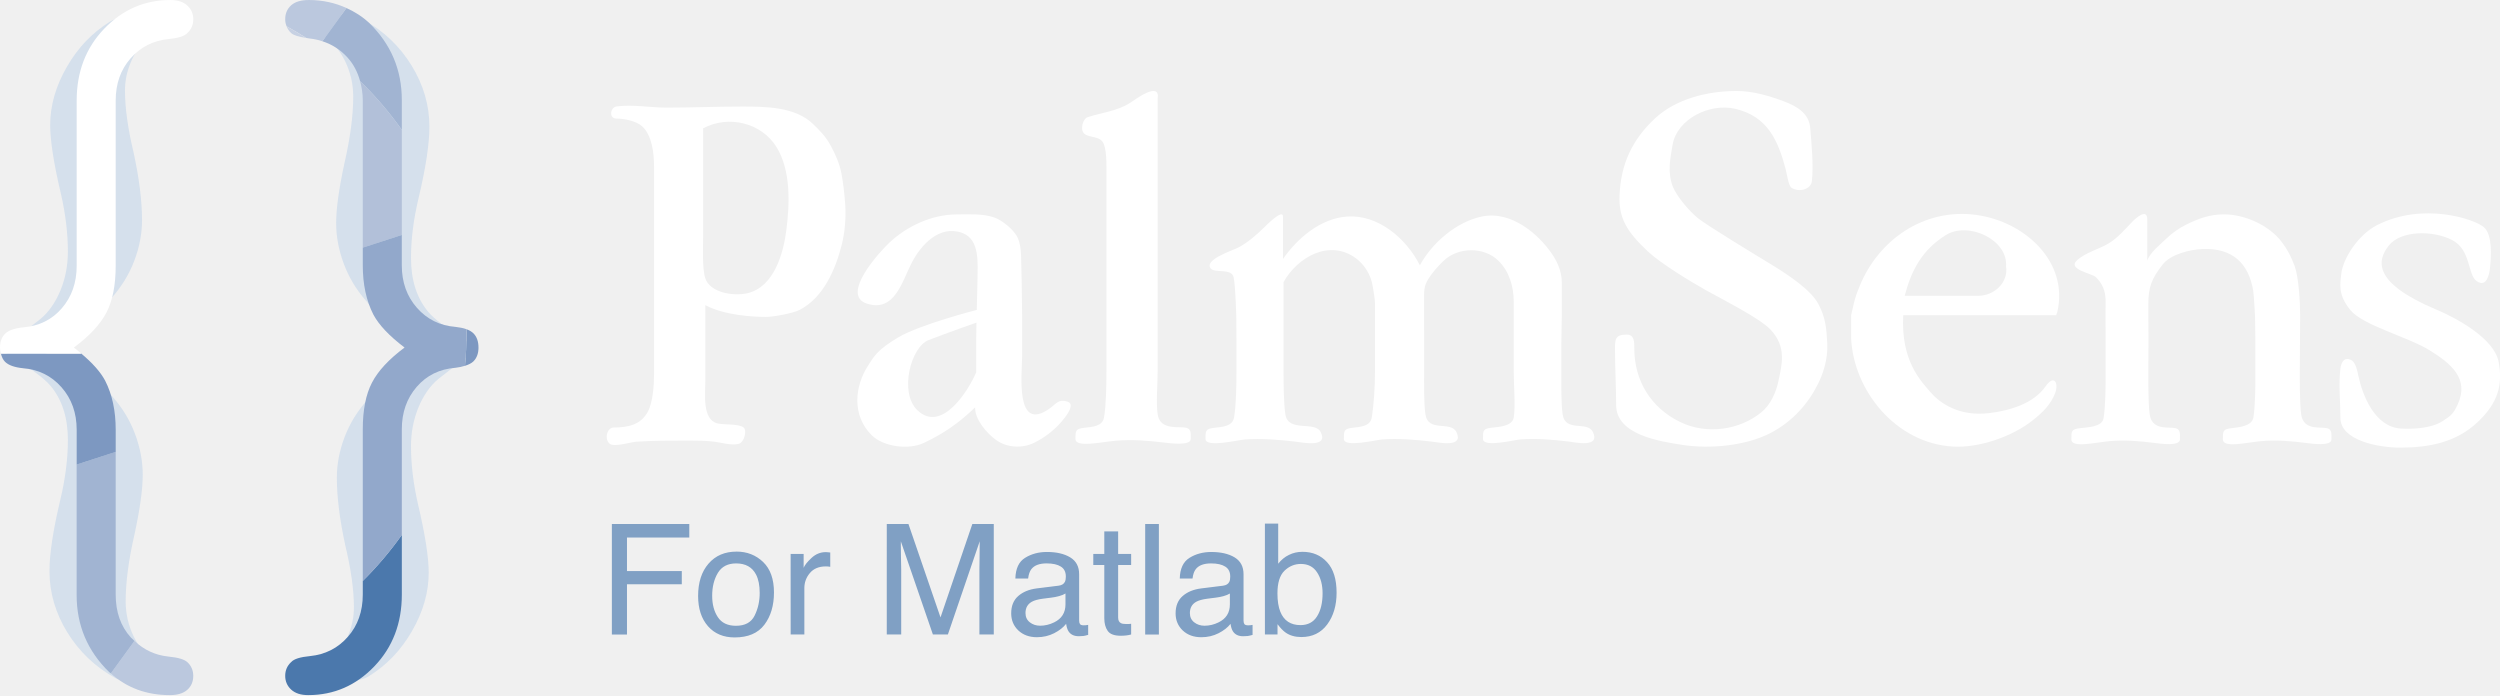
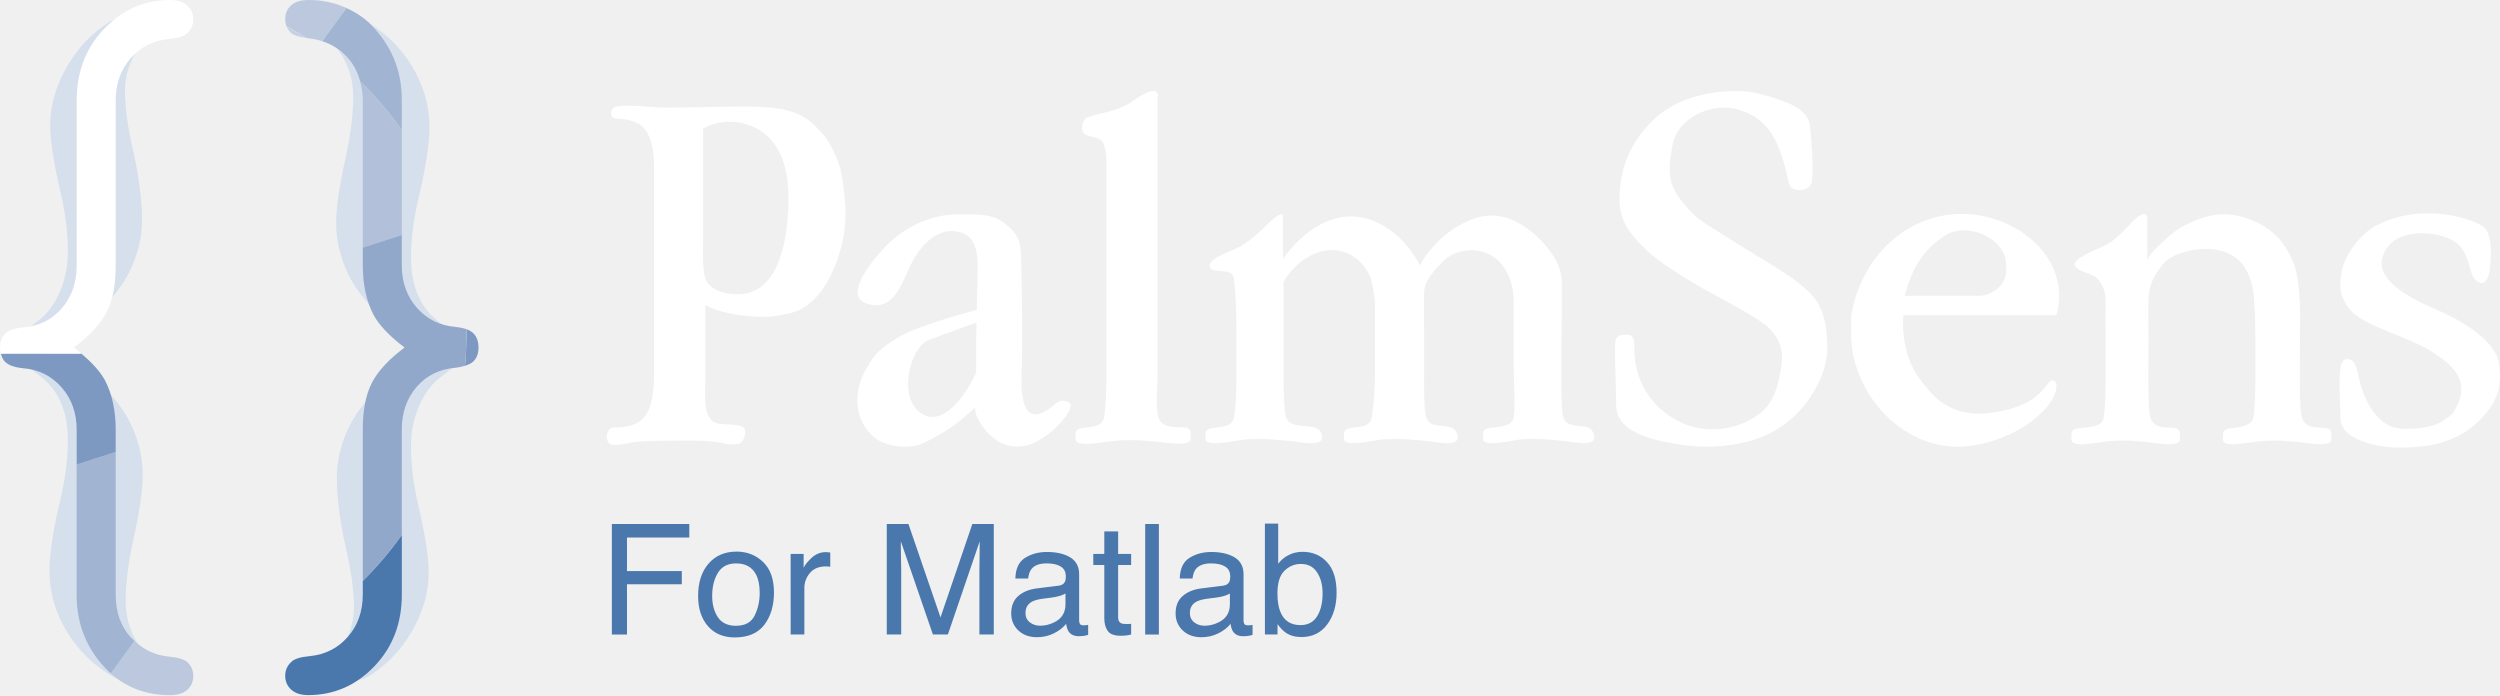
<svg xmlns="http://www.w3.org/2000/svg" width="132.73" height="36.905" version="1.1" viewBox="0 0 132.73 36.905">
  <g transform="translate(-25.93,-20.731)">
    <g fill="#d5e0ec">
      <path d="m36.168 21.653c-0.9 0.178-1.656 0.499-2.273 0.964-0.406 0.342-0.73 0.776-0.969 1.302-0.241 0.526-0.361 1.063-0.361 1.611 0 0.928 0.154 2.035 0.463 3.32 0.295 1.367 0.443 2.556 0.443 3.568 0 0.723-0.139 1.449-0.417 2.172-0.276 0.726-0.691 1.396-1.247 2.011-0.528 0.641-1.108 1.14-1.736 1.495-0.628 0.357-1.51 0.685-2.642 0.986v0.082c1.145 0.369 2.053 0.752 2.725 1.148s1.26 0.894 1.764 1.497c0.519 0.588 0.913 1.244 1.184 1.967 0.269 0.726 0.406 1.442 0.406 2.153 0 0.779-0.148 1.844-0.443 3.199-0.309 1.353-0.463 2.529-0.463 3.525 0 0.67 0.146 1.299 0.435 1.888 0.289 0.586 0.663 1.032 1.117 1.331 0.432 0.357 1.104 0.622 2.014 0.8 0 0-3.064 0.646-4.128 0.051-1.067-0.593-1.912-1.403-2.542-2.428-0.628-1.027-0.941-2.105-0.941-3.24 0-0.916 0.191-2.172 0.571-3.773 0.272-1.133 0.406-2.199 0.406-3.197 0-1.177-0.306-2.134-0.923-2.871-0.615-0.738-2.659-1.92-2.659-1.92s1.595-1.203 2.125-1.627c0.443-0.369 0.797-0.875 1.062-1.516 0.263-0.644 0.395-1.326 0.395-2.052 0-0.969-0.122-1.994-0.369-3.074-0.38-1.613-0.571-2.83-0.571-3.65 0-1.039 0.295-2.071 0.886-3.096s1.334-1.8 2.29-2.399 4.398-0.227 4.398-0.227z" />
      <path d="m41.117 56.86c0.9-0.178 1.656-0.499 2.273-0.964 0.406-0.342 0.73-0.776 0.969-1.302 0.241-0.526 0.361-1.063 0.361-1.611 0-0.928-0.154-2.035-0.463-3.32-0.295-1.367-0.443-2.556-0.443-3.568 0-0.723 0.139-1.449 0.417-2.172 0.276-0.726 0.691-1.396 1.247-2.011 0.528-0.641 1.108-1.14 1.736-1.495 0.628-0.357 1.51-0.685 2.642-0.986v-0.082c-1.145-0.369-2.053-0.752-2.725-1.148s-1.26-0.894-1.764-1.497c-0.519-0.588-0.913-1.244-1.184-1.967-0.269-0.726-0.406-1.442-0.406-2.153 0-0.779 0.148-1.844 0.443-3.199 0.309-1.353 0.463-2.529 0.463-3.525 0-0.67-0.146-1.299-0.435-1.888-0.289-0.586-0.663-1.032-1.117-1.331-0.432-0.357-1.104-0.622-2.014-0.8 0 0 3.064-0.646 4.128-0.051 1.067 0.593 1.912 1.403 2.542 2.428 0.628 1.027 0.941 2.105 0.941 3.24 0 0.916-0.191 2.172-0.571 3.773-0.272 1.133-0.406 2.199-0.406 3.197 0 1.177 0.306 2.134 0.923 2.871 0.615 0.738 2.659 1.92 2.659 1.92s-1.595 1.203-2.125 1.627c-0.443 0.369-0.797 0.875-1.062 1.516-0.263 0.644-0.395 1.326-0.395 2.052 0 0.969 0.122 1.994 0.369 3.074 0.38 1.613 0.571 2.83 0.571 3.65 0 1.039-0.295 2.071-0.886 3.096s-1.334 1.8-2.29 2.399-4.398 0.227-4.398 0.227z" />
    </g>
  </g>
  <g transform="translate(-25.93,-20.731)" display="none">
    <path d="m38.763 62.282c12.15 0 22.132-9.43 23.03-21.354h-46.06c0.898 11.924 10.88 21.354 23.03 21.354z" fill="none" />
    <path d="m10.025 37.588h5.684c0.799-11.423 9.938-20.565 21.352-21.396v-5.697c-14.544 0.846-26.221 12.54-27.036 27.092z" fill="#28295e" />
    <path d="m67.5 40.956h-5.697c-0.831 11.414-9.973 20.553-21.396 21.352v5.684c14.552-0.815 26.246-12.492 27.092-27.036z" fill="#bbc8de" />
  </g>
  <g transform="translate(-25.93,-20.731)">
    <path d="m42.315 20.732c-0.406 0-0.715 0.093-0.926 0.28s-0.317 0.435-0.317 0.743c0 0.136 0.028 0.259 0.074 0.373 0.351 0.197 0.699 0.396 1.036 0.614 0.074 0.011 0.124 0.028 0.207 0.036 0.231 0.024 0.448 0.075 0.657 0.142l1.281-1.763c-0.602-0.273-1.267-0.426-2.011-0.426" fill="#bbc8de" />
    <path d="m44.325 21.158-1.281 1.763c0.511 0.163 0.961 0.449 1.342 0.87 0.32 0.354 0.533 0.775 0.662 1.247 0.815 0.792 1.555 1.657 2.215 2.587v-1.579c0-1.609-0.577-2.974-1.731-4.095-0.362-0.341-0.77-0.595-1.206-0.793" fill="#a1b4d2" />
    <path d="m50.693 38.209 8e-3 0.169c0 0.598-0.029 1.19-0.084 1.774 0.19-0.06 0.348-0.135 0.449-0.236 0.179-0.179 0.268-0.423 0.268-0.731 0-0.325-0.09-0.577-0.268-0.756-0.09-0.09-0.214-0.163-0.373-0.22" fill="#7d98c1" />
    <path d="m47.263 49.131c-0.62 0.874-1.313 1.691-2.072 2.444v0.723c0 0.894-0.264 1.641-0.792 2.242s-1.199 0.943-2.011 1.024c-0.52 0.049-0.853 0.154-0.999 0.317-0.211 0.195-0.317 0.439-0.317 0.731s0.106 0.536 0.317 0.731 0.512 0.293 0.902 0.293c1.365 0 2.535-0.508 3.51-1.524s1.463-2.287 1.463-3.815v-3.167" fill="#4b78ac" />
    <path d="m41.145 22.129c0.052 0.133 0.13 0.253 0.243 0.358 0.136 0.122 0.418 0.202 0.792 0.257-0.337-0.218-0.685-0.418-1.036-0.614" fill="#c7d1e3" />
    <path d="m45.048 25.039c0.087 0.319 0.143 0.658 0.143 1.032v7.809l2.072-0.673v-5.58c-0.659-0.93-1.4-1.795-2.215-2.587" fill="#b2c0d9" />
    <path d="m47.263 33.205-2.072 0.673v0.942c0 1.008 0.187 1.877 0.56 2.608 0.293 0.553 0.845 1.138 1.658 1.755-0.829 0.617-1.406 1.239-1.731 1.865s-0.487 1.45-0.487 2.474v8.053c0.759-0.754 1.452-1.57 2.072-2.444v-5.608c0-0.894 0.264-1.645 0.792-2.255 0.528-0.609 1.215-0.946 2.06-1.011 0.197-0.022 0.356-0.06 0.501-0.106 0.055-0.584 0.084-1.176 0.084-1.774l-8e-3 -0.169c-0.158-0.057-0.351-0.097-0.578-0.122-0.829-0.065-1.511-0.402-2.048-1.012-0.536-0.609-0.804-1.361-0.804-2.255v-1.615" fill="#92a8cb" />
    <path d="m33.07 54.758-1.255 1.726c0.847 0.763 1.888 1.152 3.132 1.152 0.406 0 0.715-0.094 0.926-0.28 0.211-0.187 0.317-0.435 0.317-0.743 0-0.293-0.106-0.537-0.317-0.731-0.163-0.146-0.496-0.244-1-0.293-0.705-0.072-1.303-0.357-1.804-0.831" fill="#bbc8de" />
    <path d="m32.071 44.721-2.072 0.673v6.928c0 1.609 0.577 2.974 1.73 4.095l0.086 0.066 1.255-1.726-0.194-0.181c-0.537-0.593-0.804-1.353-0.804-2.279v-7.577" fill="#a1b4d2" />
    <path d="m30.246 39.504h-4.267c0.041 0.171 0.106 0.323 0.219 0.436 0.179 0.179 0.495 0.293 0.951 0.341 0.829 0.065 1.511 0.402 2.048 1.012 0.536 0.609 0.804 1.361 0.804 2.254v1.848l2.072-0.673v-1.174c0-1.007-0.187-1.877-0.561-2.608-0.241-0.456-0.67-0.935-1.265-1.435" fill="#7d98c1" />
    <path d="m29.853 39.184c0.829-0.617 1.406-1.239 1.731-1.865 0.325-0.625 0.488-1.45 0.488-2.474v-8.775c0-0.894 0.264-1.641 0.792-2.242s1.198-0.943 2.011-1.024c0.52-0.049 0.853-0.154 1-0.317 0.211-0.195 0.317-0.439 0.317-0.731s-0.106-0.536-0.317-0.731c-0.212-0.195-0.512-0.293-0.902-0.293-1.365 0-2.535 0.508-3.51 1.524s-1.462 2.287-1.462 3.815v8.775c0 0.894-0.264 1.645-0.792 2.255-0.528 0.609-1.215 0.946-2.06 1.011-0.455 0.049-0.772 0.163-0.951 0.341s-0.268 0.422-0.268 0.731c0 0.12 0.025 0.22 0.05 0.32h4.267c-0.126-0.106-0.25-0.212-0.393-0.32z" fill="#fff" />
    <g display="none" fill="#4b78ac">
      <path d="m58.483 48.499h3.896v0.665h-3.107v1.886h2.725v0.665h-2.725v2.716h-0.789v-5.931z" />
      <path d="m62.902 52.287c0-0.316 0.044-0.611 0.133-0.885 0.088-0.274 0.221-0.512 0.398-0.714s0.395-0.361 0.652-0.478 0.558-0.175 0.901-0.175c0.337 0 0.637 0.058 0.897 0.175 0.26 0.116 0.479 0.275 0.656 0.478s0.31 0.44 0.399 0.714c0.088 0.274 0.133 0.569 0.133 0.885s-0.044 0.609-0.133 0.88-0.222 0.508-0.399 0.71-0.396 0.361-0.656 0.478-0.56 0.174-0.897 0.174c-0.344 0-0.644-0.058-0.901-0.174-0.258-0.116-0.475-0.275-0.652-0.478s-0.31-0.439-0.398-0.71c-0.089-0.271-0.133-0.565-0.133-0.88zm0.748 0c0 0.26 0.034 0.491 0.104 0.693s0.165 0.371 0.287 0.507 0.265 0.24 0.428 0.312c0.164 0.072 0.336 0.108 0.52 0.108s0.355-0.036 0.519-0.108c0.163-0.072 0.306-0.176 0.428-0.312s0.217-0.305 0.287-0.507 0.104-0.433 0.104-0.693-0.035-0.492-0.104-0.694-0.165-0.372-0.287-0.511c-0.122-0.138-0.265-0.244-0.428-0.316-0.164-0.072-0.336-0.108-0.519-0.108s-0.356 0.036-0.52 0.108c-0.163 0.072-0.306 0.178-0.428 0.316-0.122 0.139-0.217 0.309-0.287 0.511s-0.104 0.434-0.104 0.694z" />
      <path d="m67.878 50.136h0.665v0.905h0.017c0.171-0.349 0.382-0.606 0.631-0.772 0.249-0.167 0.565-0.244 0.947-0.233v0.748c-0.282 0-0.523 0.039-0.723 0.116s-0.36 0.191-0.482 0.34-0.21 0.333-0.266 0.548c-0.056 0.216-0.083 0.46-0.083 0.731v1.911h-0.706z" />
      <path d="m73.095 48.499h2.035c0.914 0 1.617 0.232 2.11 0.698 0.493 0.465 0.739 1.174 0.739 2.126 0 0.499-0.055 0.94-0.166 1.325s-0.282 0.709-0.515 0.972c-0.232 0.263-0.529 0.464-0.889 0.603-0.36 0.138-0.787 0.208-1.279 0.208h-2.035v-5.931zm0.789 5.267h1.312c0.088 0 0.199-7e-3 0.333-0.021 0.133-0.014 0.274-0.047 0.423-0.1 0.15-0.052 0.298-0.128 0.444-0.229 0.147-0.1 0.278-0.235 0.395-0.407 0.116-0.172 0.211-0.386 0.286-0.644 0.075-0.257 0.112-0.569 0.112-0.935 0-0.354-0.035-0.671-0.104-0.951s-0.183-0.517-0.34-0.71-0.361-0.343-0.61-0.449c-0.25-0.105-0.557-0.158-0.922-0.158h-1.329v4.602z" />
      <path d="m82.498 53.068c-0.094 0.477-0.302 0.839-0.624 1.088s-0.727 0.374-1.215 0.374c-0.344 0-0.643-0.057-0.895-0.17-0.253-0.113-0.465-0.27-0.637-0.469s-0.301-0.438-0.387-0.714c-0.086-0.277-0.135-0.579-0.146-0.905 0-0.321 0.05-0.619 0.15-0.893s0.239-0.511 0.419-0.71 0.393-0.354 0.64-0.465c0.246-0.111 0.516-0.167 0.81-0.167 0.382 0 0.699 0.079 0.951 0.237s0.454 0.359 0.606 0.603 0.258 0.509 0.316 0.797 0.082 0.562 0.07 0.822h-3.214c-6e-3 0.188 0.017 0.367 0.066 0.536 0.05 0.169 0.13 0.319 0.241 0.449s0.252 0.234 0.424 0.312c0.171 0.078 0.374 0.116 0.606 0.116 0.293 0 0.537-0.069 0.731-0.208 0.194-0.138 0.321-0.349 0.382-0.631h0.706zm-0.689-1.196c-0.011-0.166-0.048-0.324-0.112-0.474-0.064-0.149-0.15-0.278-0.258-0.386s-0.237-0.194-0.386-0.257-0.31-0.096-0.482-0.096c-0.183 0-0.347 0.032-0.494 0.096-0.146 0.063-0.273 0.151-0.378 0.262s-0.188 0.24-0.249 0.386c-0.061 0.147-0.097 0.303-0.108 0.469z" />
      <path d="m85.223 54.43h-0.756l-1.595-4.294h0.789l1.205 3.58h0.017l1.171-3.58h0.739z" />
      <path d="m91.112 53.068c-0.094 0.477-0.302 0.839-0.624 1.088s-0.727 0.374-1.215 0.374c-0.344 0-0.643-0.057-0.895-0.17-0.253-0.113-0.465-0.27-0.637-0.469s-0.301-0.438-0.387-0.714c-0.086-0.277-0.135-0.579-0.146-0.905 0-0.321 0.05-0.619 0.15-0.893s0.239-0.511 0.419-0.71 0.393-0.354 0.64-0.465c0.246-0.111 0.516-0.167 0.81-0.167 0.382 0 0.699 0.079 0.951 0.237s0.454 0.359 0.606 0.603 0.258 0.509 0.316 0.797 0.082 0.562 0.07 0.822h-3.214c-6e-3 0.188 0.017 0.367 0.066 0.536 0.05 0.169 0.13 0.319 0.241 0.449s0.252 0.234 0.424 0.312c0.171 0.078 0.374 0.116 0.606 0.116 0.293 0 0.537-0.069 0.731-0.208 0.194-0.138 0.321-0.349 0.382-0.631h0.706zm-0.69-1.196c-0.011-0.166-0.048-0.324-0.112-0.474-0.064-0.149-0.15-0.278-0.258-0.386s-0.237-0.194-0.386-0.257-0.31-0.096-0.482-0.096c-0.183 0-0.347 0.032-0.494 0.096-0.146 0.063-0.273 0.151-0.378 0.262s-0.188 0.24-0.249 0.386c-0.061 0.147-0.097 0.303-0.108 0.469z" />
      <path d="m91.942 48.499h0.706v5.931h-0.706z" />
      <path d="m93.512 52.287c0-0.316 0.044-0.611 0.133-0.885 0.088-0.274 0.221-0.512 0.398-0.714s0.395-0.361 0.652-0.478 0.558-0.175 0.901-0.175c0.337 0 0.637 0.058 0.897 0.175 0.26 0.116 0.479 0.275 0.656 0.478s0.31 0.44 0.399 0.714c0.088 0.274 0.133 0.569 0.133 0.885s-0.044 0.609-0.133 0.88-0.222 0.508-0.399 0.71-0.396 0.361-0.656 0.478-0.56 0.174-0.897 0.174c-0.344 0-0.644-0.058-0.901-0.174-0.258-0.116-0.475-0.275-0.652-0.478s-0.31-0.439-0.398-0.71c-0.089-0.271-0.133-0.565-0.133-0.88zm0.748 0c0 0.26 0.034 0.491 0.104 0.693s0.165 0.371 0.287 0.507 0.265 0.24 0.428 0.312c0.164 0.072 0.336 0.108 0.52 0.108s0.355-0.036 0.519-0.108c0.163-0.072 0.306-0.176 0.428-0.312s0.217-0.305 0.287-0.507 0.104-0.433 0.104-0.693-0.035-0.492-0.104-0.694-0.165-0.372-0.287-0.511c-0.122-0.138-0.265-0.244-0.428-0.316-0.164-0.072-0.336-0.108-0.519-0.108s-0.356 0.036-0.52 0.108c-0.163 0.072-0.306 0.178-0.428 0.316-0.122 0.139-0.217 0.309-0.287 0.511s-0.104 0.434-0.104 0.694z" />
      <path d="m98.538 50.136h0.706v0.581h0.017c0.116-0.238 0.299-0.411 0.548-0.519s0.523-0.162 0.822-0.162c0.332 0 0.622 0.061 0.868 0.183s0.451 0.287 0.615 0.494c0.163 0.208 0.287 0.447 0.37 0.718s0.125 0.56 0.125 0.864-0.04 0.593-0.121 0.864c-0.08 0.271-0.202 0.508-0.365 0.71-0.164 0.202-0.369 0.363-0.615 0.481-0.247 0.119-0.533 0.179-0.86 0.179-0.111 0-0.23-0.011-0.357-0.033s-0.254-0.06-0.382-0.112c-0.127-0.052-0.248-0.122-0.361-0.208-0.114-0.086-0.209-0.192-0.287-0.32h-0.017v2.218h-0.706v-5.939zm3.323 2.11c0-0.2-0.026-0.395-0.079-0.586s-0.133-0.361-0.241-0.511-0.247-0.269-0.416-0.357c-0.169-0.089-0.367-0.133-0.594-0.133-0.238 0-0.44 0.047-0.606 0.142s-0.302 0.217-0.407 0.37c-0.105 0.152-0.181 0.325-0.229 0.519-0.047 0.194-0.07 0.39-0.07 0.59 0 0.21 0.025 0.414 0.075 0.61 0.05 0.197 0.129 0.37 0.237 0.519 0.108 0.15 0.248 0.27 0.419 0.362 0.171 0.091 0.379 0.137 0.623 0.137 0.238 0 0.44-0.047 0.606-0.141s0.299-0.219 0.398-0.374c0.1-0.155 0.172-0.332 0.216-0.531 0.044-0.2 0.066-0.404 0.066-0.615z" />
      <path d="m107.11 53.068c-0.094 0.477-0.302 0.839-0.624 1.088s-0.727 0.374-1.215 0.374c-0.344 0-0.643-0.057-0.895-0.17-0.253-0.113-0.465-0.27-0.637-0.469s-0.301-0.438-0.387-0.714c-0.086-0.277-0.135-0.579-0.146-0.905 0-0.321 0.05-0.619 0.15-0.893s0.239-0.511 0.419-0.71 0.393-0.354 0.64-0.465c0.246-0.111 0.516-0.167 0.81-0.167 0.382 0 0.699 0.079 0.951 0.237s0.454 0.359 0.606 0.603 0.258 0.509 0.316 0.797 0.082 0.562 0.07 0.822h-3.214c-6e-3 0.188 0.017 0.367 0.066 0.536 0.05 0.169 0.13 0.319 0.241 0.449s0.252 0.234 0.424 0.312c0.171 0.078 0.374 0.116 0.606 0.116 0.293 0 0.537-0.069 0.731-0.208 0.194-0.138 0.321-0.349 0.382-0.631h0.706zm-0.689-1.196c-0.011-0.166-0.048-0.324-0.112-0.474-0.064-0.149-0.15-0.278-0.258-0.386s-0.237-0.194-0.386-0.257-0.31-0.096-0.482-0.096c-0.183 0-0.347 0.032-0.494 0.096-0.146 0.063-0.273 0.151-0.378 0.262s-0.188 0.24-0.249 0.386c-0.061 0.147-0.097 0.303-0.108 0.469z" />
      <path d="m107.88 50.136h0.665v0.905h0.017c0.171-0.349 0.382-0.606 0.631-0.772 0.249-0.167 0.565-0.244 0.947-0.233v0.748c-0.282 0-0.523 0.039-0.723 0.116s-0.36 0.191-0.482 0.34-0.21 0.333-0.266 0.548c-0.056 0.216-0.083 0.46-0.083 0.731v1.911h-0.706z" />
      <path d="m111.1 53.076c6e-3 0.161 0.042 0.293 0.108 0.399 0.066 0.105 0.153 0.189 0.262 0.253 0.108 0.064 0.229 0.11 0.365 0.137 0.136 0.028 0.275 0.042 0.419 0.042 0.111 0 0.227-8e-3 0.349-0.025s0.234-0.047 0.336-0.091 0.187-0.109 0.253-0.195c0.066-0.085 0.1-0.195 0.1-0.328 0-0.138-0.041-0.25-0.121-0.336-0.08-0.085-0.186-0.156-0.315-0.212-0.13-0.055-0.28-0.101-0.449-0.137s-0.342-0.073-0.519-0.112-0.349-0.086-0.515-0.141-0.316-0.127-0.449-0.216-0.24-0.202-0.32-0.341c-0.08-0.138-0.12-0.31-0.12-0.515 0-0.216 0.048-0.401 0.145-0.557 0.097-0.155 0.222-0.281 0.374-0.378s0.324-0.169 0.515-0.216 0.38-0.071 0.569-0.071c0.238 0 0.461 0.021 0.668 0.062 0.208 0.042 0.391 0.114 0.548 0.216 0.158 0.103 0.284 0.241 0.378 0.416s0.15 0.392 0.167 0.652h-0.706c-0.011-0.138-0.049-0.253-0.112-0.345-0.064-0.091-0.141-0.165-0.232-0.22-0.092-0.056-0.194-0.096-0.308-0.121s-0.229-0.038-0.345-0.038c-0.105 0-0.212 9e-3 -0.32 0.025s-0.207 0.046-0.295 0.088-0.161 0.099-0.216 0.171c-0.056 0.072-0.083 0.162-0.083 0.268 0 0.128 0.042 0.231 0.128 0.309s0.195 0.144 0.328 0.197 0.283 0.098 0.449 0.134 0.333 0.074 0.499 0.112c0.177 0.039 0.35 0.085 0.519 0.141s0.318 0.128 0.449 0.22c0.13 0.091 0.235 0.206 0.315 0.343 0.08 0.138 0.121 0.309 0.121 0.514 0 0.254-0.054 0.468-0.162 0.642s-0.249 0.313-0.424 0.418c-0.174 0.104-0.371 0.179-0.589 0.224-0.219 0.044-0.437 0.066-0.652 0.066-0.244 0-0.472-0.026-0.685-0.079s-0.403-0.136-0.569-0.25c-0.166-0.113-0.299-0.263-0.398-0.449-0.1-0.185-0.155-0.411-0.167-0.677h0.706z" />
    </g>
    <g fill="#fff">
      <path d="m122.46 36.856c-0.377-0.718-1.556-1.521-2.592-2.145-0.655-0.396-3.306-2.005-3.796-2.4-0.45-0.362-1.13-1.165-1.326-1.666-0.29-0.741-0.152-1.456-0.015-2.228 0.241-1.369 1.96-2.227 3.328-1.909 1.709 0.397 2.272 1.679 2.671 3.189 0.058 0.218 0.155 0.906 0.313 1.004 0.423 0.262 1.043 0.08 1.086-0.366 0.088-0.904-0.018-1.89-0.089-2.797-0.063-0.773-0.666-1.154-1.43-1.437-0.782-0.293-1.632-0.539-2.485-0.539-1.544 0-3.222 0.418-4.343 1.469-1.217 1.141-1.8 2.438-1.867 4.067-0.05 1.195 0.364 1.914 1.507 2.986 0.691 0.646 2.297 1.616 3.091 2.062 0.794 0.445 2.798 1.449 3.396 2.063 0.916 0.943 0.609 1.922 0.444 2.744-0.126 0.618-0.428 1.275-0.906 1.665-1.144 0.936-2.876 1.203-4.281 0.534-1.599-0.761-2.468-2.225-2.468-3.923 0-0.337 0.012-0.734-0.404-0.734-0.61 0-0.621 0.243-0.621 0.784 0 0.986 0.061 1.967 0.061 2.953 0 1.581 2.292 1.931 3.524 2.12 1.502 0.231 3.423 0.04 4.733-0.664 1.109-0.594 1.935-1.512 2.471-2.595 0.22-0.445 0.527-1.239 0.481-2.132s-0.105-1.391-0.481-2.106z" />
      <path d="m63.378 36.933c1.025 0.544 2.547 0.624 3.218 0.624 0.395 0 1.436-0.192 1.788-0.373 1.259-0.649 1.903-2.145 2.23-3.435 0.175-0.691 0.236-1.436 0.191-2.147-0.03-0.485-0.11-1.2-0.205-1.68-0.092-0.468-0.298-0.968-0.561-1.45-0.276-0.503-0.55-0.775-0.943-1.157-0.949-0.923-2.542-0.927-3.79-0.927-1.34 0-2.68 0.057-3.987 0.057-0.882 0-1.747-0.175-2.644-0.065-0.345 0.041-0.44 0.646-0.015 0.646 0.405 0 1.047 0.126 1.357 0.405 0.535 0.479 0.637 1.461 0.637 2.103v11.122c0 0.538-0.067 1.421-0.313 1.903-0.358 0.705-1.03 0.87-1.828 0.87-0.374 0-0.503 0.65-0.205 0.867 0.248 0.182 1.128-0.098 1.414-0.115 0.924-0.059 1.853-0.059 2.781-0.059 0.453 0 0.9 5e-3 1.349 0.059 0.405 0.049 0.904 0.217 1.293 0.115 0.316-0.081 0.446-0.727 0.265-0.868-0.271-0.213-1.02-0.128-1.395-0.219-0.816-0.202-0.638-1.605-0.638-2.22v-4.054zm-0.119-9.389c1.352-0.719 3.092-0.298 3.892 0.986 0.776 1.246 0.706 3.018 0.53 4.405-0.154 1.207-0.633 3.022-2.064 3.362-0.75 0.177-1.987-0.031-2.239-0.783-0.172-0.512-0.118-1.625-0.118-2.216v-5.753z" />
      <path d="m82.603 42.053c-0.476-0.147-0.586 0.105-0.934 0.357-1.872 1.347-1.473-1.876-1.473-2.742v-2.235c0-0.735-0.042-2.947-0.057-3.182-0.017-0.289-0.047-0.592-0.17-0.877-0.186-0.442-0.854-0.963-1.247-1.095-0.638-0.215-1.293-0.165-1.983-0.165-1.334 0-2.675 0.625-3.625 1.533-0.482 0.461-2.579 2.74-1.163 3.202 1.479 0.485 1.879-1.192 2.381-2.161 0.491-0.95 1.466-2.037 2.691-1.588 0.959 0.351 0.804 1.665 0.804 2.488 0 0.194-0.02 0.814-0.038 1.596 0 0-3.009 0.774-4.157 1.452-1.146 0.678-1.311 1.04-1.595 1.475-0.75 1.145-0.879 2.675 0.169 3.722 0.624 0.622 1.969 0.798 2.779 0.411 1.079-0.515 1.845-1.05 2.717-1.886-0.03 0.632 0.632 1.4 1.134 1.748 0.564 0.394 1.354 0.444 1.987 0.139 0.645-0.314 1.217-0.781 1.64-1.343 0.128-0.168 0.545-0.723 0.141-0.848zm-4.844-3.367v1.808c-0.393 0.948-1.837 3.269-3.129 2.011-0.973-0.945-0.34-3.355 0.598-3.718 0.937-0.363 2.544-0.93 2.544-0.93-8e-3 0.323-0.013 0.828-0.013 0.828z" />
      <path d="m87.393 37.609v-11.633c0.15-0.986-1.247 0.08-1.475 0.223-0.688 0.433-1.477 0.504-2.238 0.751-0.27 0.089-0.408 0.66-0.197 0.864 0.268 0.264 0.86 0.097 1.048 0.558 0.18 0.443 0.142 1.327 0.142 1.94v10.132c0 0.818-0.02 1.827-0.129 2.453-0.082 0.478-0.63 0.497-1.047 0.546-0.466 0.057-0.468 0.15-0.468 0.593 0 0.478 1.349 0.162 2.141 0.094 0.883-0.076 1.695-5e-3 2.573 0.098 0.268 0.031 1.409 0.19 1.405-0.19-3e-3 -0.323 0.065-0.594-0.404-0.617s-1.237 0.064-1.351-0.69c-0.093-0.619 0-1.597 0-2.361v-2.76z" />
      <path d="m108.85 37.609v-1.869c0-0.67-0.304-1.22-0.566-1.592-0.679-0.965-2.104-2.251-3.683-1.921-1.325 0.276-2.626 1.374-3.287 2.589-0.722-1.425-2.209-2.698-3.853-2.589-1.437 0.096-2.666 1.174-3.415 2.255v-2.255c0-0.445-0.944 0.526-1.004 0.584-0.398 0.39-0.91 0.837-1.413 1.085-0.298 0.147-1.784 0.626-1.42 1.088 0.211 0.268 1.114-0.034 1.218 0.474 0.106 0.506 0.141 2.152 0.141 2.152l8e-3 1.275v1.56c0 0.818-0.02 1.827-0.128 2.453-0.082 0.478-0.631 0.497-1.047 0.546-0.467 0.057-0.468 0.15-0.468 0.593 0 0.478 1.747 0.049 2.096 0.025 0.885-0.06 1.786 0.012 2.663 0.114 0.372 0.043 1.782 0.346 1.358-0.503-0.306-0.617-1.729 0.036-1.877-0.943-0.091-0.619-0.097-1.597-0.097-2.361v-4.661c0.727-1.31 2.429-2.302 3.835-1.27 0.44 0.323 0.815 0.866 0.909 1.548 0.04 0.295 0.112 0.587 0.112 0.891v3.567c0 0.818-0.067 1.827-0.172 2.453-0.08 0.478-0.616 0.497-1.024 0.546-0.454 0.057-0.456 0.15-0.456 0.593 0 0.478 1.704 0.049 2.047 0.025 0.863-0.06 1.744 0.012 2.6 0.114 0.364 0.043 1.74 0.346 1.328-0.503-0.299-0.617-1.502 0.036-1.646-0.943-0.09-0.619-0.069-1.597-0.069-2.361v-1.485l-3e-3 -1.275v-0.926c0-0.471-0.023-0.742 0.228-1.143 0.225-0.36 0.493-0.651 0.792-0.946 0.766-0.753 2.16-0.779 2.933-0.014 0.577 0.571 0.807 1.383 0.807 2.176v3.687c0 0.818 0.101 1.827 0 2.453-0.08 0.478-0.789 0.497-1.189 0.546-0.443 0.057-0.444 0.15-0.444 0.593 0 0.478 1.665 0.049 2 0.025 0.843-0.06 1.704 0.012 2.541 0.114 0.354 0.043 1.699 0.346 1.297-0.503-0.292-0.617-1.468 0.036-1.609-0.943-0.087-0.619-0.067-1.597-0.067-2.361v-1.485l0.021-1.275z" />
      <path d="m132 37.132c-0.011 0.03 0 0 0 0z" />
      <path d="m130.85 32.14c-2.809-0.375-5.199 1.364-6.178 3.759-0.143 0.354-0.242 0.601-0.323 0.963-0.067 0.296-0.138 0.602-0.138 0.602v1.229c0.125 2.768 2.368 5.566 5.393 5.747 1.393 0.085 3.153-0.529 4.236-1.385 0.541-0.426 0.979-0.858 1.205-1.461 0.188-0.504-0.041-1.022-0.513-0.348-0.644 0.924-1.928 1.294-3.013 1.42-1.596 0.185-2.609-0.543-3.106-1.125s-1.57-1.652-1.437-4.076h8.121c6e-3 -0.02 0.021-0.06 0.058-0.168 0.625-2.646-1.719-4.811-4.306-5.155zm0.105 4.296h-3.902c0.36-1.373 0.931-2.438 2.182-3.223 1.187-0.744 3.317 0.237 3.2 1.666 0.133 0.844-0.623 1.557-1.481 1.557z" />
      <path d="m155.25 37.156c-3.311-1.4-3.152-2.562-2.489-3.394 0.644-0.807 2.355-0.809 3.358-0.286 1.02 0.532 0.803 1.835 1.308 2.183 0.521 0.359 0.668-0.361 0.702-0.71 0.059-0.598 0.143-1.75-0.324-2.154-0.515-0.446-3.261-1.349-5.68-0.108-0.994 0.51-1.804 1.766-1.894 2.592-0.059 0.536-0.184 1.095 0.485 1.914 0.67 0.818 3.047 1.42 4.195 2.128s2.127 1.51 1.506 2.875c-0.219 0.479-0.339 0.601-0.835 0.911-0.588 0.367-1.541 0.414-2.179 0.377-1.391-0.078-2.042-1.766-2.261-2.791-0.046-0.223-0.132-0.702-0.367-0.836-0.402-0.225-0.552 0.155-0.588 0.439-0.104 0.848 0 1.764 0 2.618 0 1.219 2.065 1.583 3.152 1.583 1.584 0 3.009-0.293 4.13-1.353 1.092-1.025 1.344-1.983 1.119-3.196-0.225-1.212-2.126-2.281-3.338-2.794z" />
      <path d="m148.05 37.501c0-0.743-0.079-2.072-0.298-2.66-0.19-0.506-0.372-0.845-0.652-1.225-0.688-0.936-2.005-1.504-3.087-1.504-0.755 0-1.314 0.206-1.984 0.529-0.383 0.186-0.775 0.456-1.077 0.752-0.326 0.319-0.861 0.725-1.02 1.17v-2.187c0-0.592-0.573-0.099-0.793 0.126-0.378 0.39-0.783 0.874-1.263 1.156-0.521 0.308-1.27 0.498-1.696 0.915-0.475 0.467 0.831 0.682 1.02 0.868 0.36 0.353 0.503 0.727 0.52 1.198 4e-3 0.171-2e-3 0.836-2e-3 0.836l2e-3 1.281v2.283c0 0.167-4e-3 1.269-0.107 1.895-0.077 0.478-0.876 0.482-1.269 0.532-0.439 0.057-0.441 0.15-0.441 0.593 0 0.478 1.271 0.162 2.017 0.094 0.832-0.076 1.597-5e-3 2.424 0.098 0.252 0.031 1.327 0.19 1.324-0.19-3e-3 -0.323 0.061-0.594-0.381-0.617s-1.118 0.042-1.226-0.712c-0.088-0.619-0.072-2.094-0.072-2.374 0-0.41 8e-3 -1.616 8e-3 -1.616l-8e-3 -1.282v-0.557c0-0.965 0.184-1.375 0.749-2.115 0.427-0.562 1.475-0.812 2.141-0.837 1.572-0.059 2.431 0.755 2.677 2.203 0.035 0.209 0.098 1.347 0.098 1.347l0.017 1.24v2.283s0 1.24-0.102 1.866c-0.077 0.478-0.789 0.527-1.182 0.576-0.439 0.057-0.441 0.15-0.441 0.593 0 0.478 1.271 0.162 2.017 0.094 0.832-0.076 1.597-5e-3 2.424 0.098 0.252 0.031 1.327 0.19 1.324-0.19-3e-3 -0.323 0.061-0.594-0.381-0.617s-1.118 0.042-1.226-0.712c-0.088-0.619-0.072-2.094-0.072-2.374 0 0 0.017-2.113 0.017-2.856z" />
    </g>
-     <g fill="#80a0c4" stroke-width="1.028">
+     <g fill="#4b78ac" stroke-width="1.028">
      <path transform="matrix(1.0051 0 0 .99494 25.93 20.731)" d="m32.32 27.961h4.091v0.723h-3.292v1.791h2.895v0.703h-2.895v2.682h-0.799zm6.556 5.432q0.719 0 0.984-0.542 0.269-0.546 0.269-1.212 0-0.602-0.193-0.98-0.305-0.594-1.052-0.594-0.662 0-0.964 0.506-0.301 0.506-0.301 1.22 0 0.687 0.301 1.144 0.301 0.458 0.956 0.458zm0.028-3.959q0.831 0 1.405 0.554 0.574 0.554 0.574 1.63 0 1.04-0.506 1.718t-1.57 0.679q-0.887 0-1.409-0.598-0.522-0.602-0.522-1.614 0-1.084 0.55-1.726 0.55-0.642 1.478-0.642zm-0.024 0.02m2.883 0.104h0.687v0.743q0.084-0.217 0.414-0.526 0.329-0.313 0.759-0.313 0.02 0 0.068 4e-3t0.165 0.016v0.763q-0.064-0.012-0.12-0.016-0.052-4e-3 -0.116-4e-3 -0.546 0-0.839 0.353-0.293 0.349-0.293 0.807v2.473h-0.723zm5.079-1.598h1.144l1.694 4.986 1.682-4.986h1.132v5.898h-0.759v-3.481q0-0.181 8e-3 -0.598 8e-3 -0.418 8e-3 -0.895l-1.682 4.974h-0.791l-1.694-4.974v0.181q0 0.217 8e-3 0.662 0.012 0.442 0.012 0.65v3.481h-0.763zm7.327 4.754q0 0.313 0.229 0.494 0.229 0.181 0.542 0.181 0.381 0 0.739-0.177 0.602-0.293 0.602-0.96v-0.582q-0.132 0.084-0.341 0.141-0.209 0.056-0.41 0.08l-0.438 0.056q-0.393 0.052-0.59 0.165-0.333 0.189-0.333 0.602zm1.75-1.461q0.249-0.032 0.333-0.209 0.048-0.096 0.048-0.277 0-0.369-0.265-0.534-0.261-0.169-0.751-0.169-0.566 0-0.803 0.305-0.132 0.169-0.173 0.502h-0.674q0.02-0.795 0.514-1.104 0.498-0.313 1.152-0.313 0.759 0 1.233 0.289 0.47 0.289 0.47 0.899v2.477q0 0.112 0.044 0.181 0.048 0.068 0.197 0.068 0.048 0 0.108-4e-3 0.06-8e-3 0.128-0.02v0.534q-0.169 0.048-0.257 0.06-0.088 0.012-0.241 0.012-0.373 0-0.542-0.265-0.088-0.141-0.124-0.397-0.221 0.289-0.634 0.502-0.414 0.213-0.911 0.213-0.598 0-0.98-0.361-0.377-0.365-0.377-0.911 0-0.598 0.373-0.927 0.373-0.329 0.98-0.406zm-0.598-1.799m3.011-1.096h0.731v1.2h0.687v0.59h-0.687v2.806q0 0.225 0.153 0.301 0.084 0.044 0.281 0.044 0.052 0 0.112 0 0.06-4e-3 0.141-0.012v0.57q-0.124 0.036-0.261 0.052-0.132 0.016-0.289 0.016-0.506 0-0.687-0.257-0.181-0.261-0.181-0.674v-2.846h-0.582v-0.59h0.582zm2.16-0.397h0.723v5.898h-0.723zm2.361 4.754q0 0.313 0.229 0.494 0.229 0.181 0.542 0.181 0.381 0 0.739-0.177 0.602-0.293 0.602-0.96v-0.582q-0.132 0.084-0.341 0.141-0.209 0.056-0.41 0.08l-0.438 0.056q-0.393 0.052-0.59 0.165-0.333 0.189-0.333 0.602zm1.75-1.461q0.249-0.032 0.333-0.209 0.048-0.096 0.048-0.277 0-0.369-0.265-0.534-0.261-0.169-0.751-0.169-0.566 0-0.803 0.305-0.132 0.169-0.173 0.502h-0.674q0.02-0.795 0.514-1.104 0.498-0.313 1.152-0.313 0.759 0 1.233 0.289 0.47 0.289 0.47 0.899v2.477q0 0.112 0.044 0.181 0.048 0.068 0.197 0.068 0.048 0 0.108-4e-3 0.06-8e-3 0.128-0.02v0.534q-0.169 0.048-0.257 0.06-0.088 0.012-0.241 0.012-0.373 0-0.542-0.265-0.088-0.141-0.124-0.397-0.221 0.289-0.634 0.502-0.414 0.213-0.911 0.213-0.598 0-0.98-0.361-0.377-0.365-0.377-0.911 0-0.598 0.373-0.927 0.373-0.329 0.98-0.406zm-0.598-1.799m2.81-1.514h0.703v2.14q0.237-0.309 0.566-0.47 0.329-0.165 0.715-0.165 0.803 0 1.301 0.554 0.502 0.55 0.502 1.626 0 1.02-0.494 1.694-0.494 0.674-1.369 0.674-0.49 0-0.827-0.237-0.201-0.141-0.43-0.45v0.55h-0.666zm1.879 5.416q0.586 0 0.875-0.466 0.293-0.466 0.293-1.228 0-0.679-0.293-1.124-0.289-0.446-0.855-0.446-0.494 0-0.867 0.365-0.369 0.365-0.369 1.204 0 0.606 0.153 0.984 0.285 0.711 1.064 0.711z" aria-label="For Matlab" />
    </g>
  </g>
</svg>
